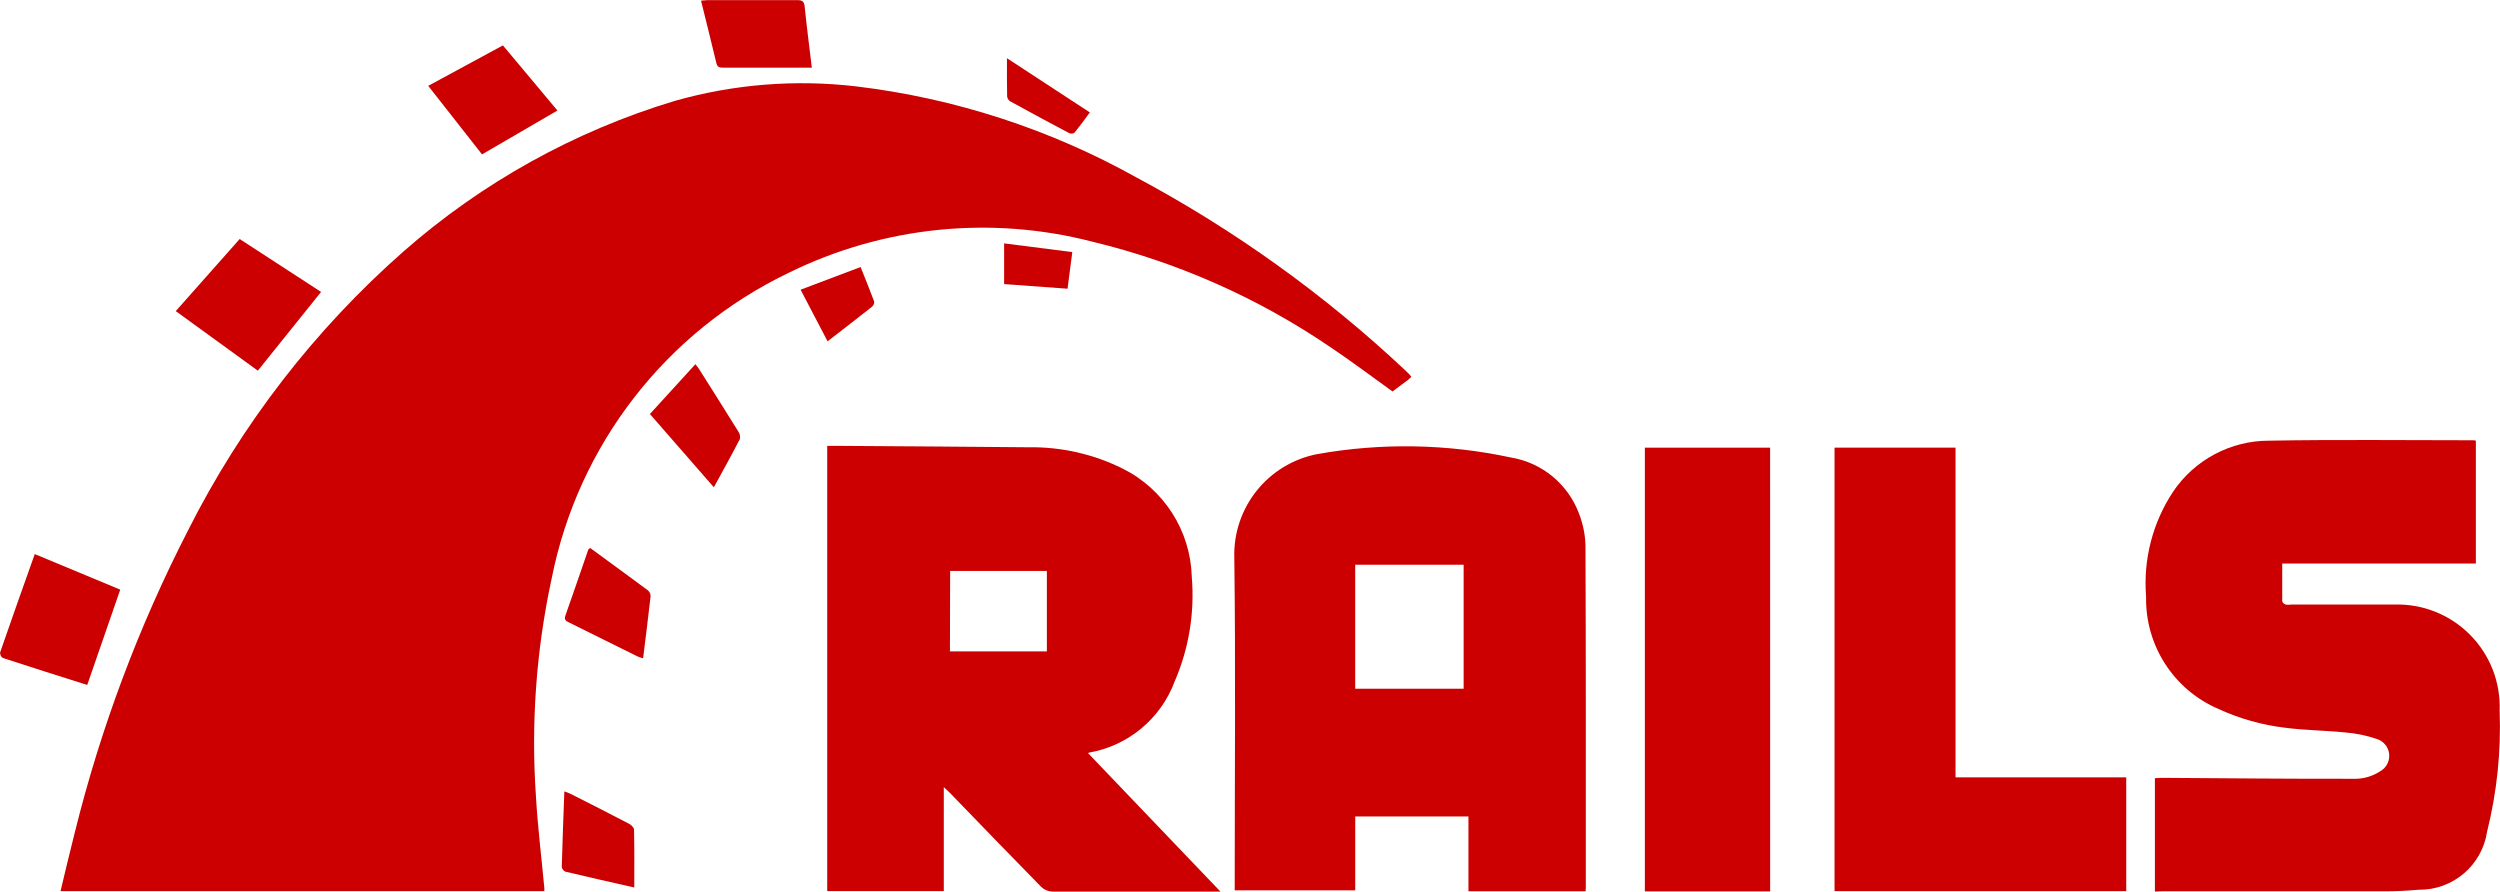
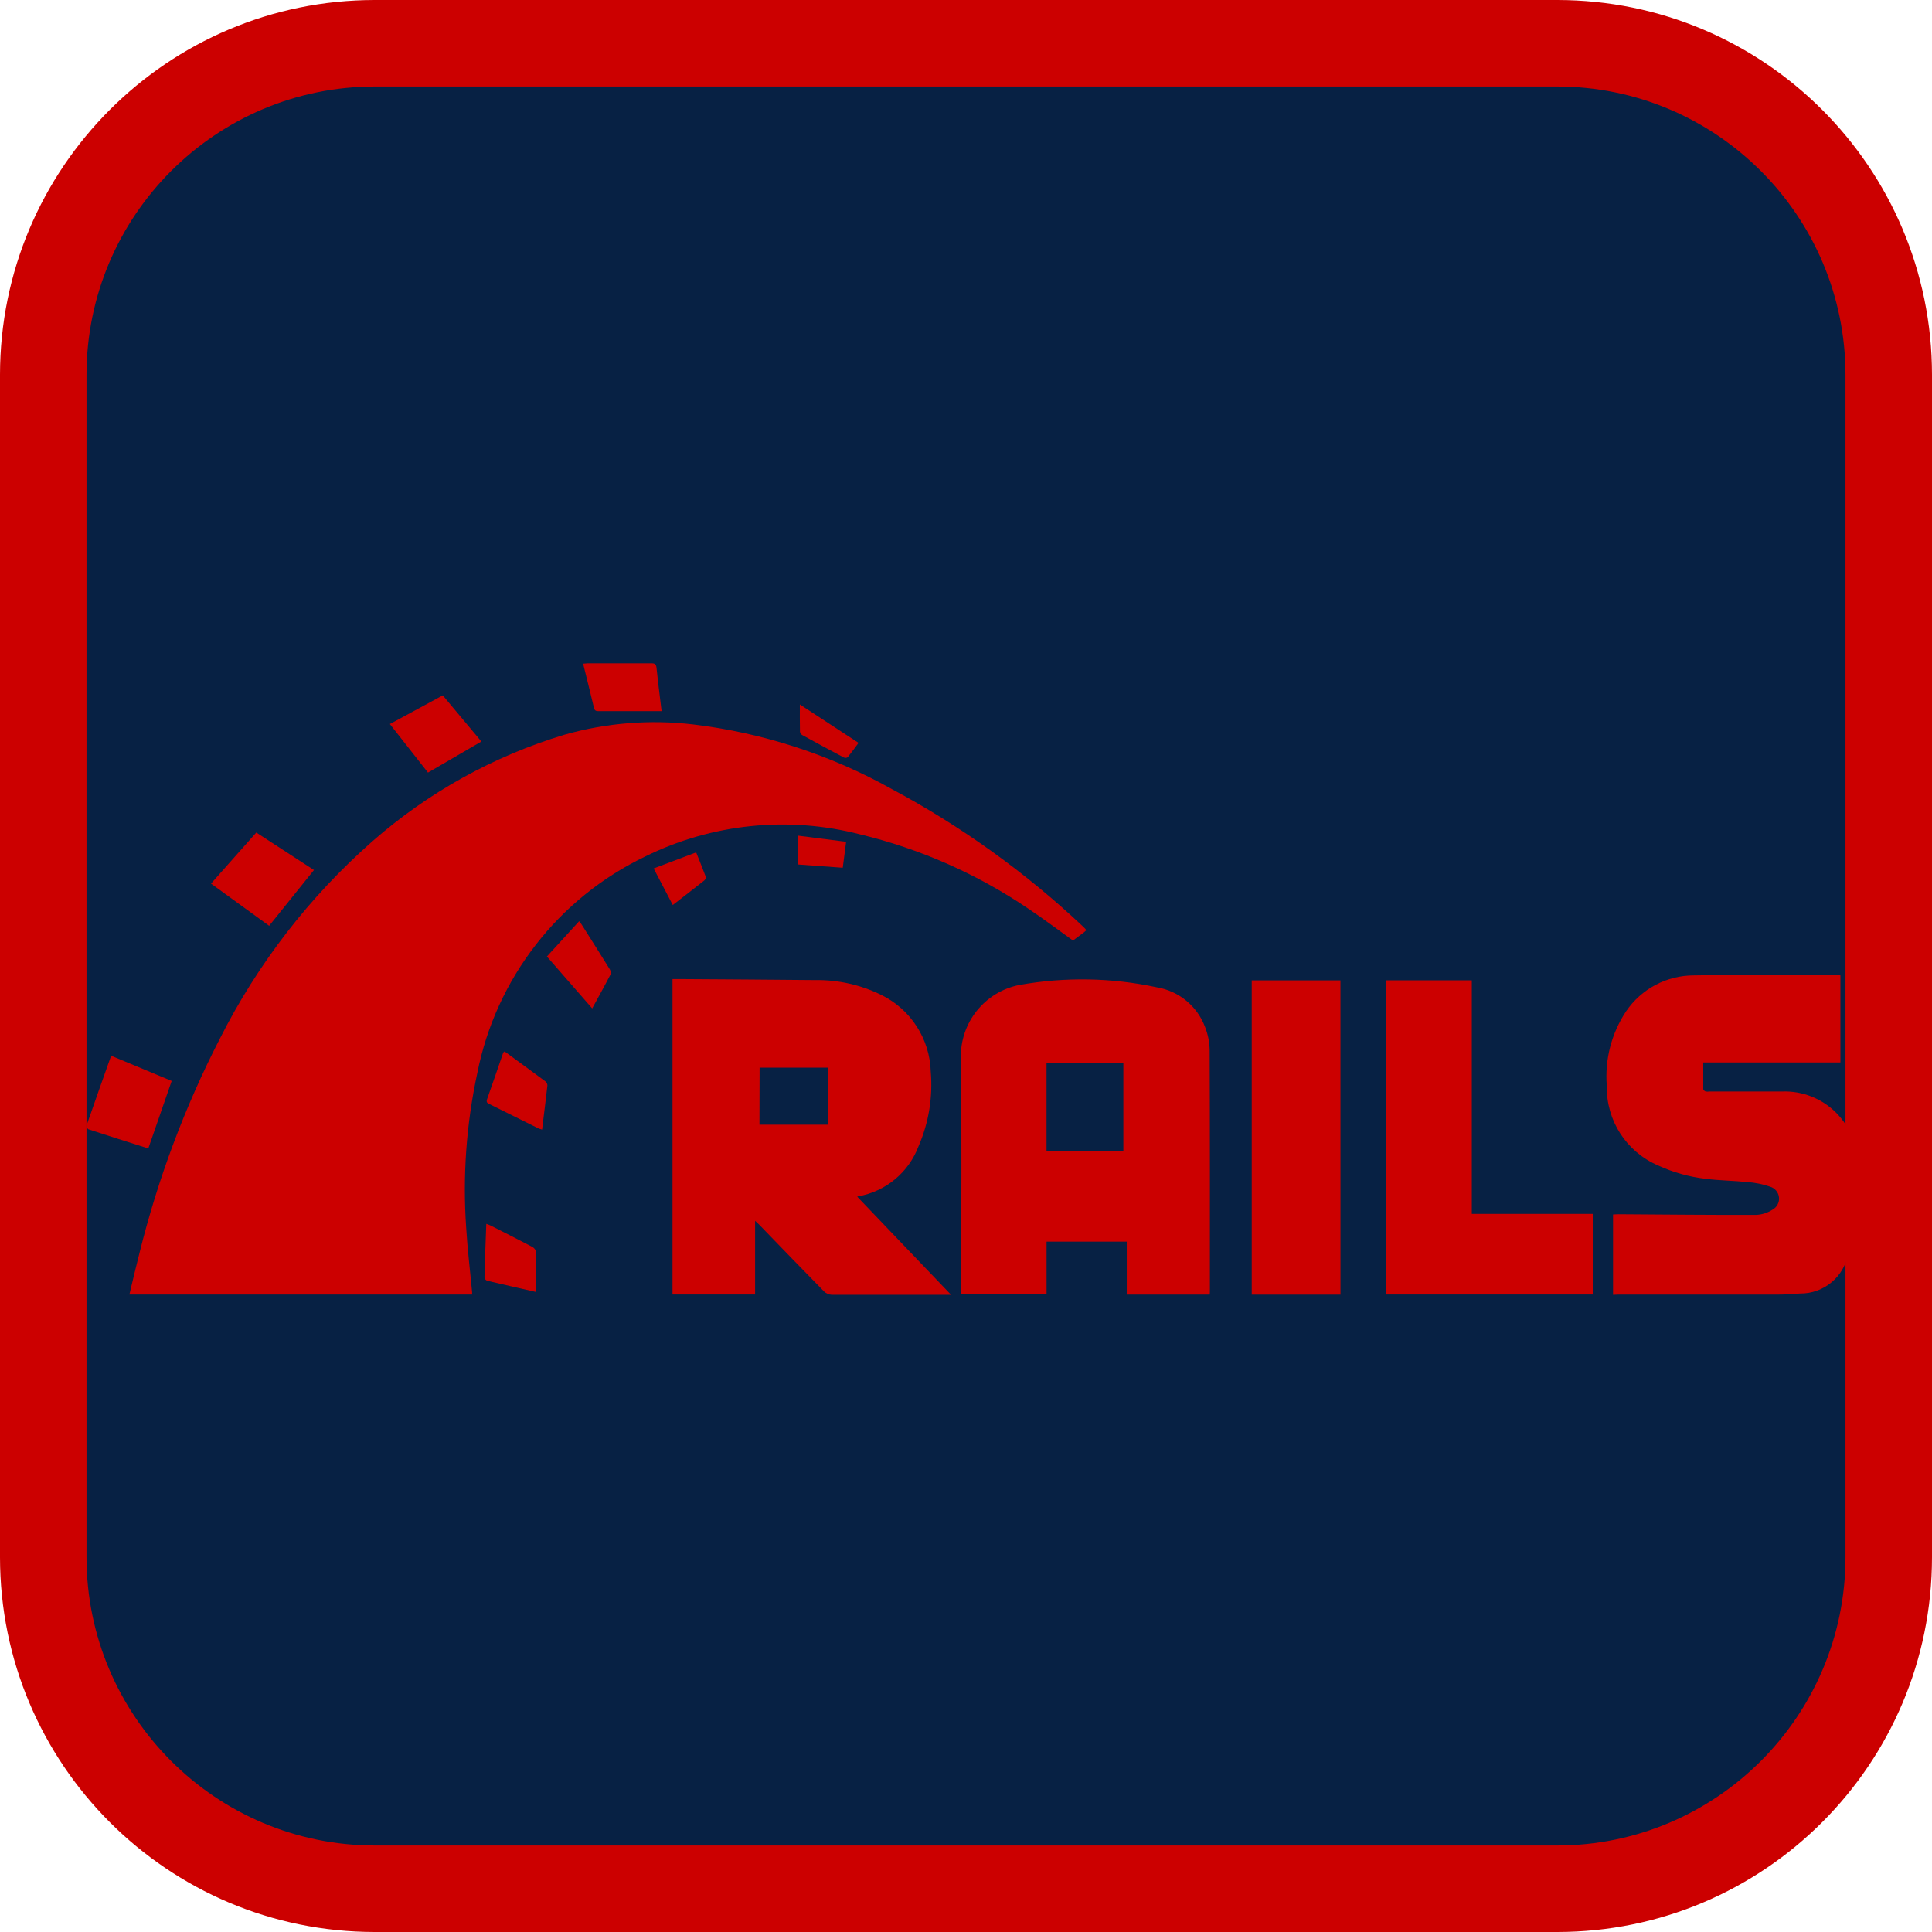
- <svg xmlns="http://www.w3.org/2000/svg" width="61.417" height="21.904" viewBox="0 0 61.417 21.904">
-   <path d="M55.2,78.581H43.32c.118-.49.229-.968.351-1.444a34.293,34.293,0,0,1,2.781-7.418,22.787,22.787,0,0,1,5.293-6.853,17.963,17.963,0,0,1,6.667-3.7,11.444,11.444,0,0,1,4.453-.356,18.7,18.7,0,0,1,6.895,2.242,30.993,30.993,0,0,1,6.6,4.738c.038.035.075.072.111.109a.39.39,0,0,1,.034.048,1.029,1.029,0,0,1-.076.07c-.133.1-.266.2-.386.288-.522-.373-1.021-.752-1.543-1.1a17.785,17.785,0,0,0-5.833-2.58,10.766,10.766,0,0,0-7.458.765,10.618,10.618,0,0,0-5.825,7.518A19.122,19.122,0,0,0,55,76.265c.044.749.137,1.5.206,2.243a.652.652,0,0,1,0,.074Z" transform="translate(-41.833 -56.688)" fill="#c00" />
-   <path d="M601.6,324.19h-1.082c-1.018,0-2.037,0-3.055,0a.411.411,0,0,1-.264-.113c-.749-.762-1.49-1.531-2.234-2.3-.042-.044-.088-.084-.161-.153v2.554H591.94V313.24h.206c1.579.011,3.159.019,4.738.035a5.025,5.025,0,0,1,2.306.52,3.063,3.063,0,0,1,1.706,2.66,5.342,5.342,0,0,1-.421,2.575,2.749,2.749,0,0,1-2.1,1.746.057.057,0,0,0-.027.013Zm-6.645-5.9h2.381v-1.977H594.96Z" transform="translate(-571.618 -302.287)" fill="#c00" />
-   <path d="M891.842,324.523h-2.876v-1.838h-2.781V324.5h-2.961v-.235c0-2.646.024-5.292-.01-7.937a2.517,2.517,0,0,1,2.038-2.545,12.329,12.329,0,0,1,4.756.083,2.165,2.165,0,0,1,1.674,1.378,2.318,2.318,0,0,1,.159.78c.012,2.8.008,5.606.008,8.409C891.85,324.458,891.845,324.481,891.842,324.523Zm-5.658-4.976h2.664V316.5h-2.664Z" transform="translate(-852.891 -302.627)" fill="#c00" />
-   <path d="M1535.842,320.226V317.44c.062,0,.122-.009.182-.008,1.59.01,3.181.027,4.772.023a1.122,1.122,0,0,0,.573-.18.434.434,0,0,0-.083-.8,3.134,3.134,0,0,0-.768-.158c-.489-.05-.983-.052-1.47-.115a5.439,5.439,0,0,1-1.646-.463,2.933,2.933,0,0,1-1.776-2.755,4.077,4.077,0,0,1,.665-2.585,2.841,2.841,0,0,1,2.362-1.25c1.664-.03,3.33-.01,4.994-.01.022,0,.044,0,.08.009v3.019h-4.757c0,.323,0,.624,0,.925,0,.029.047.07.081.083a.425.425,0,0,0,.137,0h2.523a2.514,2.514,0,0,1,2.6,2.606,10.66,10.66,0,0,1-.309,2.977,1.675,1.675,0,0,1-1.68,1.423c-.267.024-.537.037-.805.038q-2.754,0-5.509,0Z" transform="translate(-1482.903 -298.323)" fill="#c00" />
-   <path d="M1312.75,314.51h2.972v8.1h4.194v2.795h-7.166Z" transform="translate(-1267.681 -303.513)" fill="#c00" />
-   <path d="M1180.078,325.459H1177v-10.9h3.077Z" transform="translate(-1136.591 -303.561)" fill="#c00" />
-   <path d="M2.14,392.505c-.706-.224-1.393-.439-2.077-.664A.153.153,0,0,1,0,391.705c.277-.8.561-1.6.851-2.415l2.1.874Z" transform="translate(0.003 -375.678)" fill="#c00" />
-   <path d="M127.369,167.92l2,1.3c-.523.651-1.034,1.29-1.554,1.934l-2.016-1.463Z" transform="translate(-121.481 -162.048)" fill="#c00" />
-   <path d="M306.43,32.894l1.835-.994,1.339,1.6-1.852,1.078Z" transform="translate(-295.91 -30.785)" fill="#c00" />
-   <path d="M504.391,1.662h-2.182c-.082,0-.137-.009-.162-.107-.121-.507-.248-1.014-.378-1.539.059,0,.107-.013.155-.013.737,0,1.474,0,2.211,0,.121,0,.166.03.18.16C504.265.654,504.329,1.143,504.391,1.662Z" transform="translate(-484.447 0)" fill="#c00" />
-   <path d="M404.927,385c.477.35.951.693,1.421,1.043a.186.186,0,0,1,.064.143c-.056.5-.12,1-.184,1.525a1.143,1.143,0,0,1-.132-.044l-1.68-.833c-.069-.035-.133-.056-.1-.165.192-.542.378-1.084.565-1.628C404.889,385.03,404.9,385.024,404.927,385Z" transform="translate(-390.429 -371.538)" fill="#c00" />
-   <path d="M466.621,258.836l-1.571-1.8,1.118-1.224c.034.046.064.079.087.115.324.513.65,1.026.969,1.542a.236.236,0,0,1,.036.183C467.059,258.041,466.846,258.424,466.621,258.836Z" transform="translate(-449.084 -246.865)" fill="#c00" />
-   <path d="M403.771,558.42c-.584-.133-1.14-.257-1.695-.39a.152.152,0,0,1-.086-.115c.016-.61.04-1.22.063-1.856a1.457,1.457,0,0,1,.144.056c.485.245.97.49,1.452.743.051.027.115.093.116.142C403.776,557.464,403.771,557.929,403.771,558.42Z" transform="translate(-388.189 -536.617)" fill="#c00" />
-   <path d="M573.543,189.425l-.663-1.268,1.474-.557c.116.291.23.568.334.848a.15.15,0,0,1-.052.126C574.281,188.856,573.921,189.132,573.543,189.425Z" transform="translate(-553.212 -181.04)" fill="#c00" />
-   <path d="M720.536,40.91l2.036,1.332c-.129.175-.249.341-.378.5a.137.137,0,0,1-.128.009q-.729-.385-1.451-.782a.167.167,0,0,1-.075-.117C720.533,41.55,720.536,41.249,720.536,40.91Z" transform="translate(-695.798 -39.48)" fill="#c00" />
-   <path d="M720.205,171.214l-.117.9L718.53,172v-1Z" transform="translate(-693.862 -165.021)" fill="#c00" />
+ <svg xmlns="http://www.w3.org/2000/svg" width="67" height="67" viewBox="0 0 67 67">
+   <g transform="translate(-1303 -489)">
+     <g transform="translate(1303 489)" fill="#072144">
+       <path d="M 54 65.5 L 13 65.5 C 9.928 65.5 7.04 64.304 4.868 62.132 C 2.696 59.96 1.5 57.072 1.5 54 L 1.5 13 C 1.5 9.928 2.696 7.04 4.868 4.868 C 7.04 2.696 9.928 1.5 13 1.5 L 54 1.5 C 57.072 1.5 59.96 2.696 62.132 4.868 C 64.304 7.04 65.5 9.928 65.5 13 L 65.5 54 C 65.5 57.072 64.304 59.96 62.132 62.132 C 59.96 64.304 57.072 65.5 54 65.5 Z" stroke="none" />
+       <path d="M 13 3 C 7.486 3 3 7.486 3 13 L 3 54 C 3 59.514 7.486 64 13 64 L 54 64 C 59.514 64 64 59.514 64 54 L 64 13 C 64 7.486 59.514 3 54 3 L 13 3 M 13 0 L 54 0 C 61.18 0 67 5.82 67 13 L 67 54 C 67 61.18 61.18 67 54 67 L 13 67 C 5.82 67 0 61.18 0 54 L 0 13 C 0 5.82 5.82 0 13 0 Z" stroke="none" fill="#c00" />
+     </g>
+     <g transform="translate(1306 512)">
+       <path d="M55.2,78.581H43.32c.118-.49.229-.968.351-1.444a34.293,34.293,0,0,1,2.781-7.418,22.787,22.787,0,0,1,5.293-6.853,17.963,17.963,0,0,1,6.667-3.7,11.444,11.444,0,0,1,4.453-.356,18.7,18.7,0,0,1,6.895,2.242,30.993,30.993,0,0,1,6.6,4.738c.038.035.075.072.111.109a.39.39,0,0,1,.034.048,1.029,1.029,0,0,1-.076.07c-.133.1-.266.2-.386.288-.522-.373-1.021-.752-1.543-1.1a17.785,17.785,0,0,0-5.833-2.58,10.766,10.766,0,0,0-7.458.765,10.618,10.618,0,0,0-5.825,7.518A19.122,19.122,0,0,0,55,76.265c.044.749.137,1.5.206,2.243a.652.652,0,0,1,0,.074Z" transform="translate(-41.833 -56.688)" fill="#c00" />
+       <path d="M601.6,324.19h-1.082c-1.018,0-2.037,0-3.055,0a.411.411,0,0,1-.264-.113c-.749-.762-1.49-1.531-2.234-2.3-.042-.044-.088-.084-.161-.153v2.554H591.94V313.24h.206c1.579.011,3.159.019,4.738.035a5.025,5.025,0,0,1,2.306.52,3.063,3.063,0,0,1,1.706,2.66,5.342,5.342,0,0,1-.421,2.575,2.749,2.749,0,0,1-2.1,1.746.057.057,0,0,0-.027.013Zm-6.645-5.9h2.381v-1.977H594.96Z" transform="translate(-571.618 -302.287)" fill="#c00" />
+       <path d="M891.842,324.523h-2.876v-1.838h-2.781V324.5h-2.961v-.235c0-2.646.024-5.292-.01-7.937a2.517,2.517,0,0,1,2.038-2.545,12.329,12.329,0,0,1,4.756.083,2.165,2.165,0,0,1,1.674,1.378,2.318,2.318,0,0,1,.159.78c.012,2.8.008,5.606.008,8.409C891.85,324.458,891.845,324.481,891.842,324.523Zm-5.658-4.976h2.664V316.5h-2.664Z" transform="translate(-852.891 -302.627)" fill="#c00" />
+       <path d="M1535.842,320.226V317.44c.062,0,.122-.009.182-.008,1.59.01,3.181.027,4.772.023a1.122,1.122,0,0,0,.573-.18.434.434,0,0,0-.083-.8,3.134,3.134,0,0,0-.768-.158c-.489-.05-.983-.052-1.47-.115a5.439,5.439,0,0,1-1.646-.463,2.933,2.933,0,0,1-1.776-2.755,4.077,4.077,0,0,1,.665-2.585,2.841,2.841,0,0,1,2.362-1.25c1.664-.03,3.33-.01,4.994-.01.022,0,.044,0,.08.009v3.019h-4.757c0,.323,0,.624,0,.925,0,.029.047.07.081.083a.425.425,0,0,0,.137,0h2.523a2.514,2.514,0,0,1,2.6,2.606,10.66,10.66,0,0,1-.309,2.977,1.675,1.675,0,0,1-1.68,1.423c-.267.024-.537.037-.805.038q-2.754,0-5.509,0Z" transform="translate(-1482.903 -298.323)" fill="#c00" />
+       <path d="M1312.75,314.51h2.972v8.1h4.194v2.795h-7.166Z" transform="translate(-1267.681 -303.513)" fill="#c00" />
+       <path d="M1180.078,325.459H1177v-10.9h3.077Z" transform="translate(-1136.591 -303.561)" fill="#c00" />
+       <path d="M2.14,392.505c-.706-.224-1.393-.439-2.077-.664A.153.153,0,0,1,0,391.705c.277-.8.561-1.6.851-2.415l2.1.874Z" transform="translate(0.003 -375.678)" fill="#c00" />
+       <path d="M127.369,167.92l2,1.3c-.523.651-1.034,1.29-1.554,1.934l-2.016-1.463Z" transform="translate(-121.481 -162.048)" fill="#c00" />
+       <path d="M306.43,32.894l1.835-.994,1.339,1.6-1.852,1.078Z" transform="translate(-295.91 -30.785)" fill="#c00" />
+       <path d="M504.391,1.662h-2.182c-.082,0-.137-.009-.162-.107-.121-.507-.248-1.014-.378-1.539.059,0,.107-.013.155-.013.737,0,1.474,0,2.211,0,.121,0,.166.03.18.16C504.265.654,504.329,1.143,504.391,1.662Z" transform="translate(-484.447 0)" fill="#c00" />
+       <path d="M404.927,385c.477.35.951.693,1.421,1.043a.186.186,0,0,1,.064.143c-.056.5-.12,1-.184,1.525a1.143,1.143,0,0,1-.132-.044l-1.68-.833c-.069-.035-.133-.056-.1-.165.192-.542.378-1.084.565-1.628C404.889,385.03,404.9,385.024,404.927,385Z" transform="translate(-390.429 -371.538)" fill="#c00" />
+       <path d="M466.621,258.836l-1.571-1.8,1.118-1.224c.034.046.064.079.087.115.324.513.65,1.026.969,1.542a.236.236,0,0,1,.036.183C467.059,258.041,466.846,258.424,466.621,258.836Z" transform="translate(-449.084 -246.865)" fill="#c00" />
+       <path d="M403.771,558.42c-.584-.133-1.14-.257-1.695-.39a.152.152,0,0,1-.086-.115c.016-.61.04-1.22.063-1.856a1.457,1.457,0,0,1,.144.056c.485.245.97.49,1.452.743.051.027.115.093.116.142C403.776,557.464,403.771,557.929,403.771,558.42Z" transform="translate(-388.189 -536.617)" fill="#c00" />
+       <path d="M573.543,189.425l-.663-1.268,1.474-.557c.116.291.23.568.334.848a.15.15,0,0,1-.052.126C574.281,188.856,573.921,189.132,573.543,189.425Z" transform="translate(-553.212 -181.04)" fill="#c00" />
+       <path d="M720.536,40.91l2.036,1.332c-.129.175-.249.341-.378.5a.137.137,0,0,1-.128.009q-.729-.385-1.451-.782a.167.167,0,0,1-.075-.117C720.533,41.55,720.536,41.249,720.536,40.91Z" transform="translate(-695.798 -39.48)" fill="#c00" />
+       <path d="M720.205,171.214l-.117.9L718.53,172v-1Z" transform="translate(-693.862 -165.021)" fill="#c00" />
+     </g>
+   </g>
</svg>
